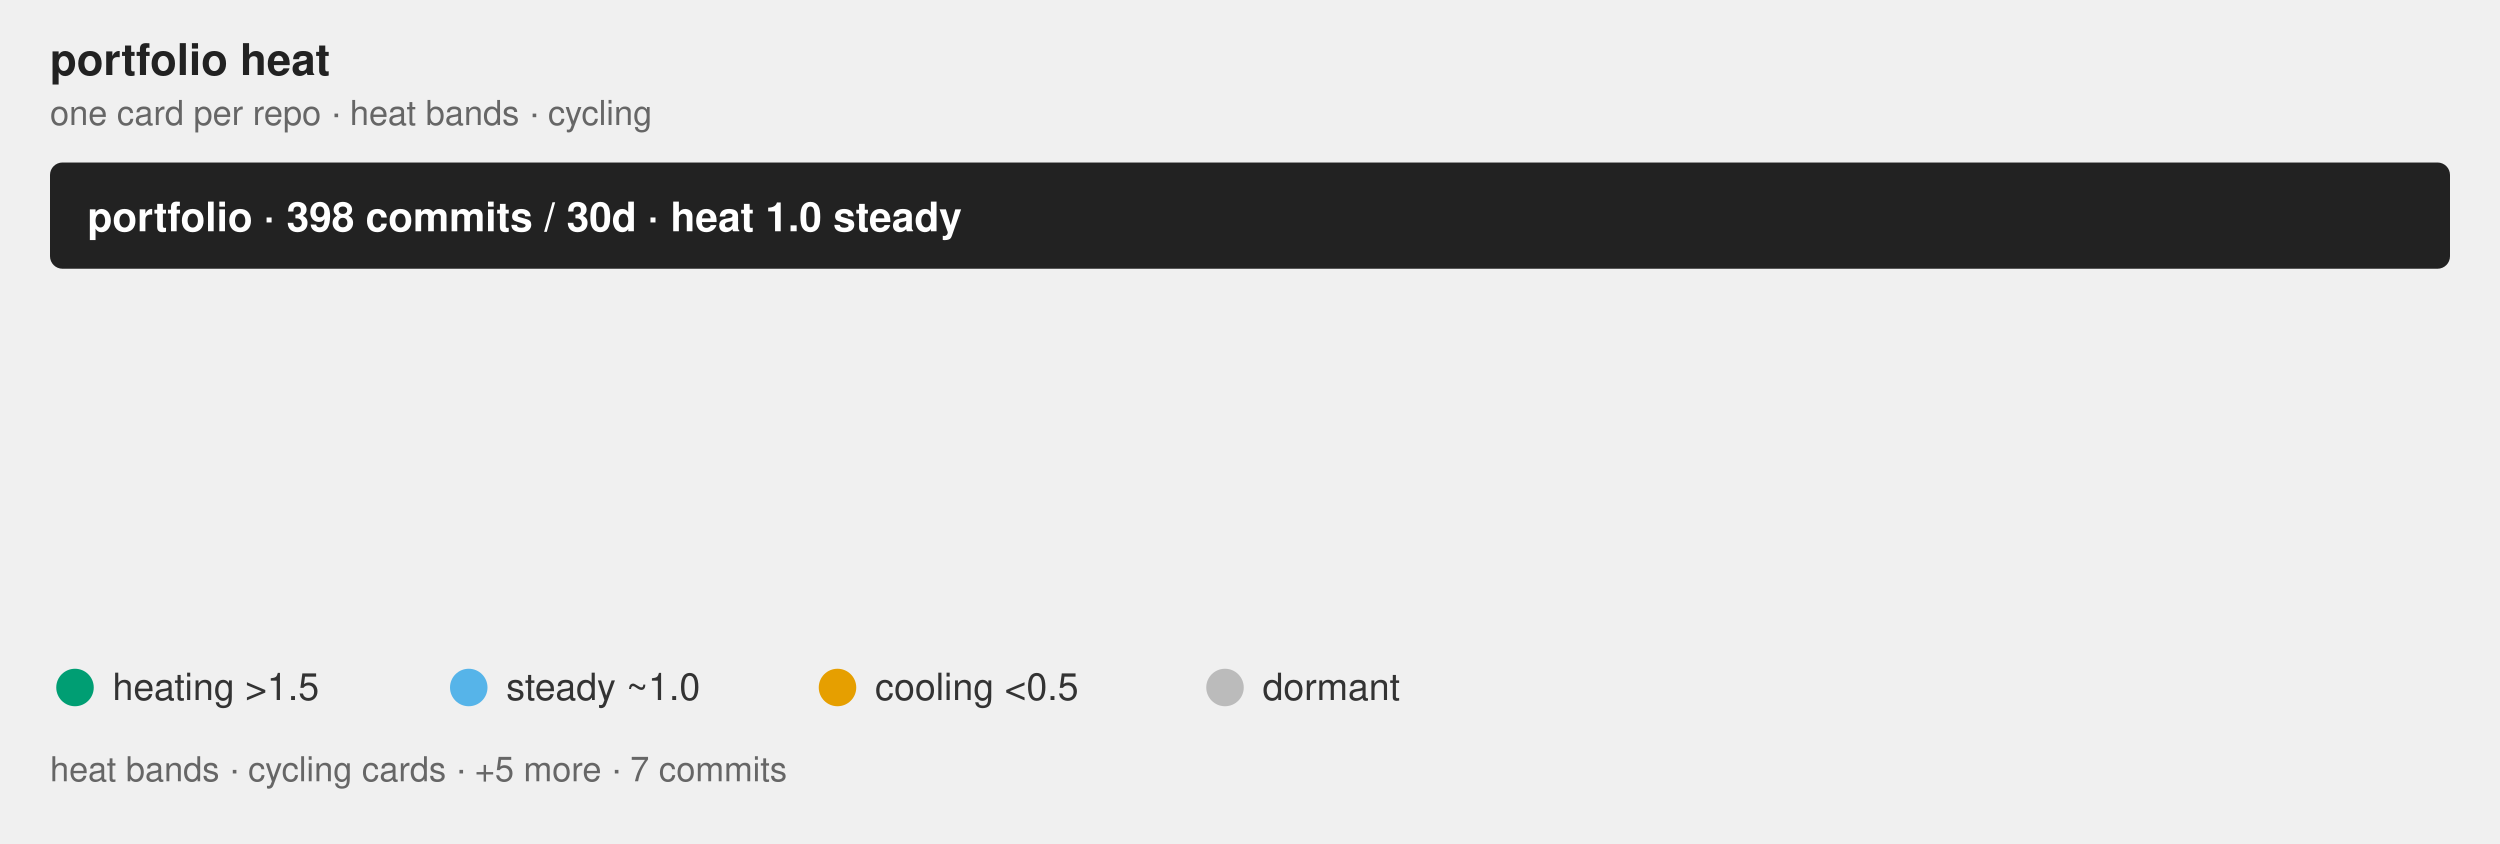
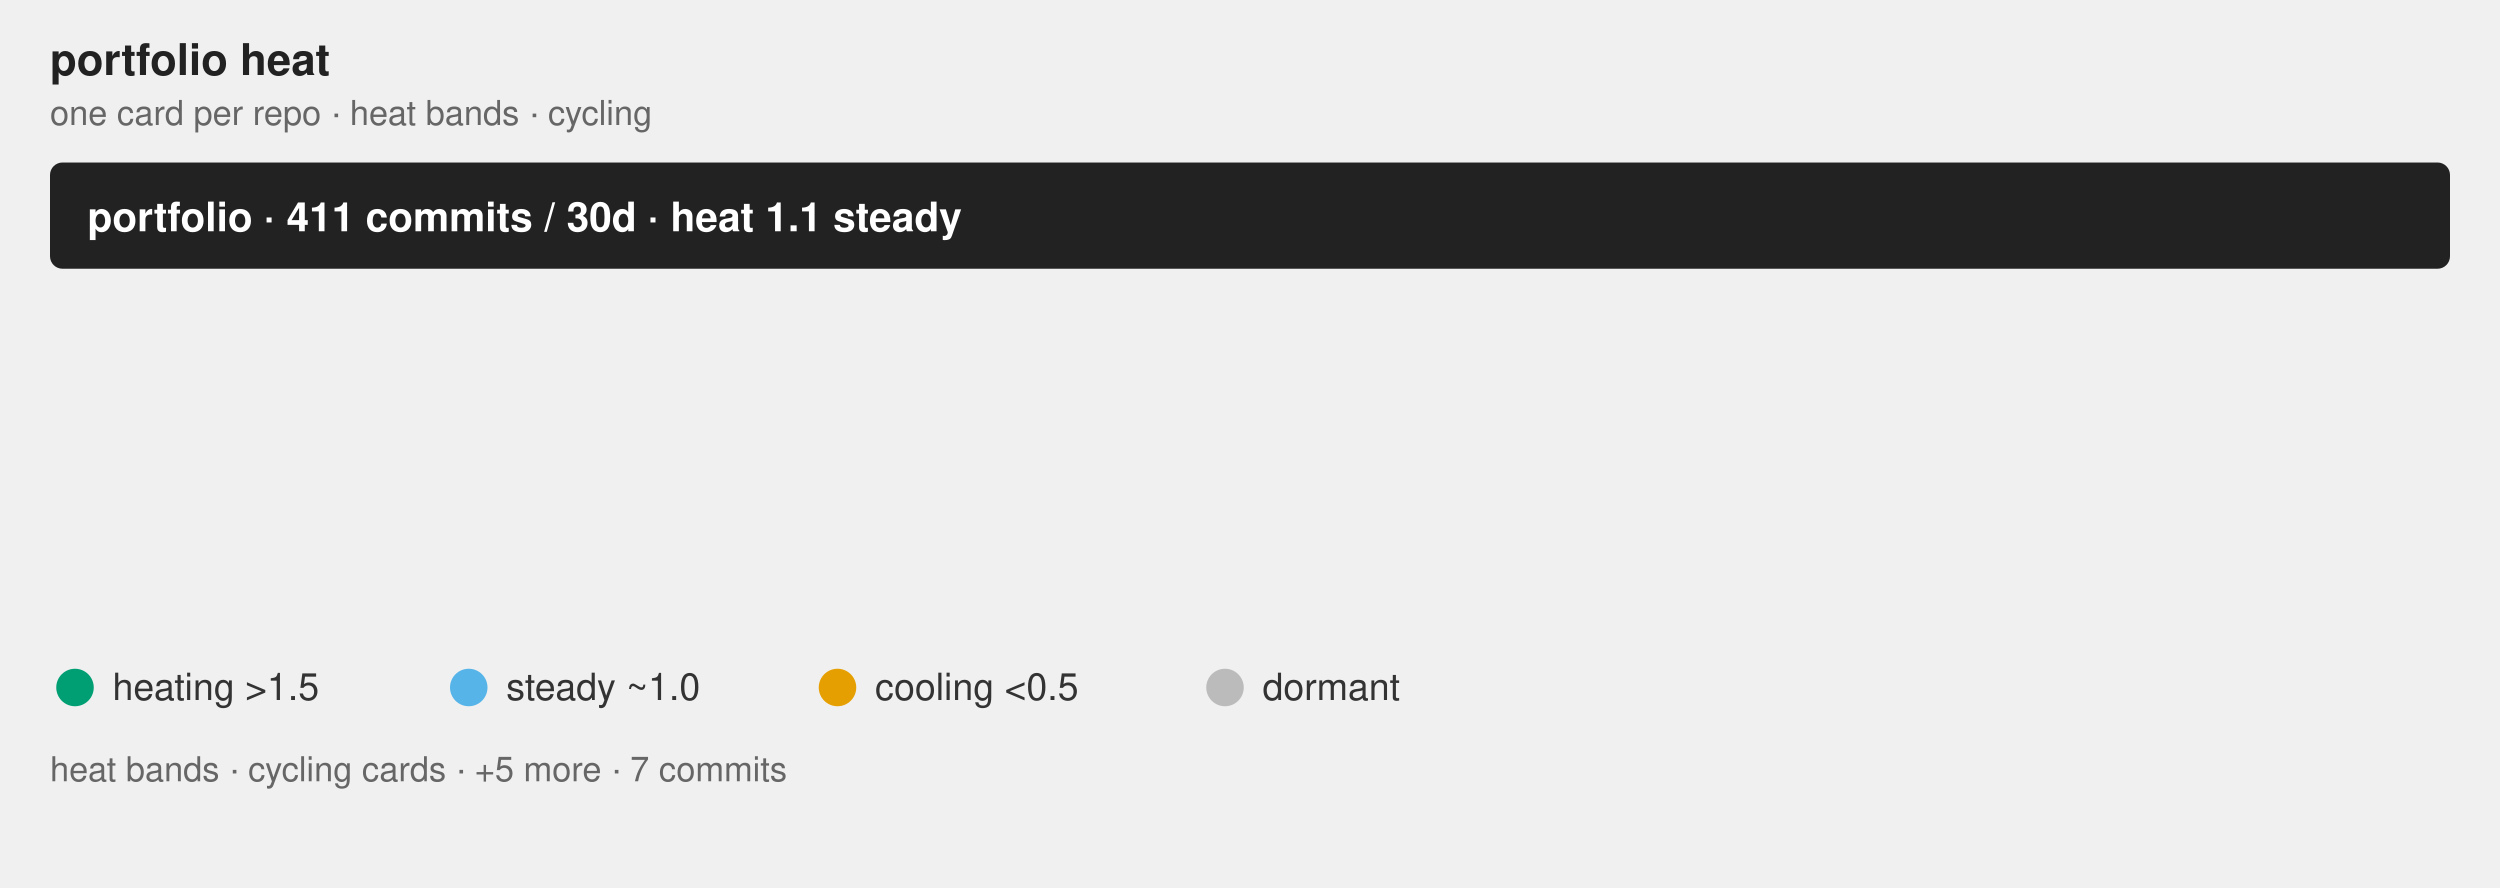
- <svg xmlns="http://www.w3.org/2000/svg" class="flame-svg" viewBox="0 0 800.0 270.0" role="img" font-family="Helvetica, Arial, sans-serif">
+ <svg xmlns="http://www.w3.org/2000/svg" class="flame-svg" viewBox="0 0 800.0 284.0" role="img" font-family="Helvetica, Arial, sans-serif">
  <text x="16" y="24" font-size="14" font-weight="bold" fill="#222">portfolio heat</text>
  <text x="16" y="40" class="muted">one card per repo · heat bands · cycling</text>
  <style>.bar{stroke:#fff;stroke-width:2;rx:4}.lbl{fill:#fff;font-size:13px;font-weight:600}.sub{fill:#fff;font-size:11px;opacity:.92}.dim{fill:#333;font-size:12px}.muted{fill:#666;font-size:11px}.pulse{animation:breathe 2.2s ease-in-out infinite}.slow{animation-duration:3.4s}@keyframes breathe{0%,100%{opacity:.95}50%{opacity:.62}}.halo{transform-box:fill-box;transform-origin:center;animation:halo 2.2s ease-out infinite}@keyframes halo{0%{opacity:.75;transform:scale(1)}100%{opacity:0;transform:scale(2.4)}}.card{opacity:0;animation-name:whisk;animation-timing-function:ease-in-out;animation-iteration-count:infinite}.deck .card#r0{opacity:1}@keyframes whisk{0%{opacity:0;transform:translateX(60px)}3%{opacity:1;transform:translateX(0)}10%{opacity:1;transform:translateX(0)}13%{opacity:0;transform:translateX(-60px)}100%{opacity:0;transform:translateX(-60px)}}@media (prefers-reduced-motion:reduce){.pulse,.halo,.card{animation:none}}</style>
  <rect x="16.0" y="52.0" width="768.0" height="34.0" rx="4" fill="#222" />
-   <text x="28" y="74.0" class="lbl">portfolio · 398 commits / 30d · heat 1.0 steady</text>
+   <text x="28" y="74.0" class="lbl">portfolio · 411 commits / 30d · heat 1.1 steady</text>
  <linearGradient id="grad-r0" x1="0" y1="0" x2="1" y2="0">
    <stop offset="0" stop-color="#BBBBBB" stop-opacity="0.55" />
    <stop offset="0.168" stop-color="#E69F00" stop-opacity="0.55" />
    <stop offset="1.000" stop-color="#56B4E9" stop-opacity="0.55" />
    <stop offset="1.000" stop-color="#009E73" stop-opacity="0.55" />
    <stop offset="1" stop-color="#009E73" stop-opacity="0.55" />
  </linearGradient>
  <linearGradient id="grad-r1" x1="0" y1="0" x2="1" y2="0">
    <stop offset="0" stop-color="#BBBBBB" stop-opacity="0.55" />
-     <stop offset="0.324" stop-color="#E69F00" stop-opacity="0.55" />
-     <stop offset="0.486" stop-color="#56B4E9" stop-opacity="0.55" />
-     <stop offset="0.946" stop-color="#009E73" stop-opacity="0.55" />
+     <stop offset="0.349" stop-color="#E69F00" stop-opacity="0.55" />
+     <stop offset="0.477" stop-color="#56B4E9" stop-opacity="0.55" />
+     <stop offset="0.945" stop-color="#009E73" stop-opacity="0.55" />
    <stop offset="1" stop-color="#009E73" stop-opacity="0.55" />
  </linearGradient>
  <linearGradient id="grad-r2" x1="0" y1="0" x2="1" y2="0">
    <stop offset="0" stop-color="#BBBBBB" stop-opacity="0.55" />
    <stop offset="0.587" stop-color="#E69F00" stop-opacity="0.55" />
    <stop offset="1.000" stop-color="#56B4E9" stop-opacity="0.55" />
    <stop offset="1.000" stop-color="#009E73" stop-opacity="0.55" />
    <stop offset="1" stop-color="#009E73" stop-opacity="0.55" />
  </linearGradient>
  <linearGradient id="grad-r3" x1="0" y1="0" x2="1" y2="0">
    <stop offset="0" stop-color="#BBBBBB" stop-opacity="0.55" />
-     <stop offset="0.125" stop-color="#E69F00" stop-opacity="0.55" />
-     <stop offset="1.000" stop-color="#56B4E9" stop-opacity="0.55" />
-     <stop offset="1.000" stop-color="#009E73" stop-opacity="0.55" />
+     <stop offset="0.412" stop-color="#E69F00" stop-opacity="0.55" />
+     <stop offset="0.412" stop-color="#56B4E9" stop-opacity="0.55" />
+     <stop offset="0.853" stop-color="#009E73" stop-opacity="0.55" />
    <stop offset="1" stop-color="#009E73" stop-opacity="0.55" />
  </linearGradient>
  <linearGradient id="grad-r4" x1="0" y1="0" x2="1" y2="0">
    <stop offset="0" stop-color="#BBBBBB" stop-opacity="0.55" />
-     <stop offset="0.417" stop-color="#E69F00" stop-opacity="0.55" />
+     <stop offset="0.125" stop-color="#E69F00" stop-opacity="0.55" />
    <stop offset="1.000" stop-color="#56B4E9" stop-opacity="0.55" />
    <stop offset="1.000" stop-color="#009E73" stop-opacity="0.55" />
    <stop offset="1" stop-color="#009E73" stop-opacity="0.55" />
  </linearGradient>
  <linearGradient id="grad-r5" x1="0" y1="0" x2="1" y2="0">
    <stop offset="0" stop-color="#BBBBBB" stop-opacity="0.55" />
-     <stop offset="0.474" stop-color="#E69F00" stop-opacity="0.55" />
-     <stop offset="0.474" stop-color="#56B4E9" stop-opacity="0.55" />
+     <stop offset="0.417" stop-color="#E69F00" stop-opacity="0.55" />
+     <stop offset="1.000" stop-color="#56B4E9" stop-opacity="0.55" />
    <stop offset="1.000" stop-color="#009E73" stop-opacity="0.55" />
    <stop offset="1" stop-color="#009E73" stop-opacity="0.55" />
  </linearGradient>
  <linearGradient id="grad-r6" x1="0" y1="0" x2="1" y2="0">
    <stop offset="0" stop-color="#BBBBBB" stop-opacity="0.55" />
    <stop offset="0.545" stop-color="#E69F00" stop-opacity="0.55" />
    <stop offset="0.818" stop-color="#56B4E9" stop-opacity="0.55" />
    <stop offset="1.000" stop-color="#009E73" stop-opacity="0.55" />
    <stop offset="1" stop-color="#009E73" stop-opacity="0.55" />
  </linearGradient>
  <linearGradient id="grad-r7" x1="0" y1="0" x2="1" y2="0">
    <stop offset="0" stop-color="#BBBBBB" stop-opacity="0.55" />
    <stop offset="0.600" stop-color="#E69F00" stop-opacity="0.55" />
    <stop offset="1.000" stop-color="#56B4E9" stop-opacity="0.55" />
    <stop offset="1.000" stop-color="#009E73" stop-opacity="0.55" />
    <stop offset="1" stop-color="#009E73" stop-opacity="0.55" />
  </linearGradient>
  <g id="r0" class="card pulse slow" style="animation-duration:32.0s;animation-delay:0s">
-     <rect x="16.0" y="100.0" width="768.0" height="84.0" rx="4" fill="url(#grad-r0)" />
-     <text x="32.0" y="128.0" font-size="20" font-weight="bold" fill="#222">windows-headless</text>
-     <text x="32.0" y="150.0" class="sub">143 commits · 35.9% of portfolio · heat 0.6 steady</text>
-     <text x="32.0" y="164.0" class="muted">top: interprocess-2.4.7 (65), main (64)</text>
-     <rect x="16.0" y="172.0" width="275.9" height="6.0" fill="#56B4E9" />
+     <rect x="16.0" y="100.0" width="768.0" height="104.0" rx="4" fill="url(#grad-r0)" />
+     <text x="32.0" y="130.0" font-size="20" font-weight="bold" fill="#222">windows-headless</text>
+     <text x="32.0" y="152.0" class="dim">Turn a Microsoft ISO into an SSH-ready Windows 11 VM in one command. Unattended installation.</text>
+     <text x="32.0" y="168.0" class="sub">143 commits · 34.8% of portfolio · heat 0.6 steady · Rust</text>
+     <text x="32.0" y="182.0" class="muted">top: interprocess-2.4.7 (65), main (64) · #command-line-utilities #headless #provisioning #ssh #unattended-installation #virtualization +2</text>
+     <rect x="16.0" y="190.0" width="267.2" height="6.0" fill="#56B4E9" />
  </g>
  <g id="r1" class="card pulse" style="animation-duration:32.0s;animation-delay:-4.0s">
-     <rect x="16.0" y="100.0" width="768.0" height="84.0" rx="4" fill="url(#grad-r1)" />
-     <text x="32.0" y="128.0" font-size="20" font-weight="bold" fill="#222">rust-oxdock</text>
-     <text x="32.0" y="150.0" class="sub">111 commits · 27.9% of portfolio · heat 2.0 heating</text>
-     <text x="32.0" y="164.0" class="muted">top: oxdock-compose--draft (81), main (27)</text>
-     <rect x="16.0" y="172.0" width="214.2" height="6.0" fill="#009E73" />
+     <rect x="16.0" y="100.0" width="768.0" height="104.0" rx="4" fill="url(#grad-r1)" />
+     <text x="32.0" y="130.0" font-size="20" font-weight="bold" fill="#222">rust-oxdock</text>
+     <text x="32.0" y="152.0" class="dim">An experimental DSL used for building embeddable artifacts and orchestrating pipelines.</text>
+     <text x="32.0" y="168.0" class="sub">109 commits · 26.5% of portfolio · heat 2.0 heating · Rust</text>
+     <text x="32.0" y="182.0" class="muted">top: oxdock-compose--draft (80), main (26) · #build-tools #containerless-build #dockerfile-syntax #dsl #mcp-server #process-orchestration +1</text>
+     <rect x="16.0" y="190.0" width="203.7" height="6.0" fill="#009E73" />
  </g>
  <g id="r2" class="card " style="animation-duration:32.0s;animation-delay:-8.0s">
-     <rect x="16.0" y="100.0" width="768.0" height="84.0" rx="4" fill="url(#grad-r2)" />
-     <text x="32.0" y="128.0" font-size="20" font-weight="bold" fill="#222">term-wm</text>
-     <text x="32.0" y="150.0" class="sub">46 commits · 11.6% of portfolio · heat 0.3 cooling</text>
-     <text x="32.0" y="164.0" class="muted">top: term-wm-vt100-0.16.2-patch5 (6), dev--draft--readme-overhauls (6)</text>
-     <rect x="16.0" y="172.0" width="88.8" height="6.0" fill="#E69F00" />
+     <rect x="16.0" y="100.0" width="768.0" height="104.0" rx="4" fill="url(#grad-r2)" />
+     <text x="32.0" y="130.0" font-size="20" font-weight="bold" fill="#222">term-wm</text>
+     <text x="32.0" y="152.0" class="dim">Spatial Terminal Desktop Environment for Remote Workspaces</text>
+     <text x="32.0" y="168.0" class="sub">46 commits · 11.2% of portfolio · heat 0.3 cooling · Rust</text>
+     <text x="32.0" y="182.0" class="muted">top: term-wm-vt100-0.16.2-patch5 (6), dev--draft--readme-overhauls (6) · #gui #spatial-desktop #ssh #terminal-ui #window-managers #workspace</text>
+     <rect x="16.0" y="190.0" width="86.0" height="6.0" fill="#E69F00" />
  </g>
-   <g id="r3" class="card pulse slow" style="animation-duration:32.0s;animation-delay:-12.0s">
-     <rect x="16.0" y="100.0" width="768.0" height="84.0" rx="4" fill="url(#grad-r3)" />
-     <text x="32.0" y="128.0" font-size="20" font-weight="bold" fill="#222">rust-triplets</text>
-     <text x="32.0" y="150.0" class="sub">32 commits · 8.0% of portfolio · heat 0.6 steady</text>
-     <text x="32.0" y="164.0" class="muted">top: 59-extract-parquet-reader-from-hf-source-to-use-independently (12), line-ending-1.6.0 (7)</text>
-     <rect x="16.0" y="172.0" width="61.7" height="6.0" fill="#56B4E9" />
+   <g id="r3" class="card pulse" style="animation-duration:32.0s;animation-delay:-12.0s">
+     <rect x="16.0" y="100.0" width="768.0" height="104.0" rx="4" fill="url(#grad-r3)" />
+     <text x="32.0" y="130.0" font-size="20" font-weight="bold" fill="#222">rust-argtuner</text>
+     <text x="32.0" y="152.0" class="dim">A language-agnostic CLI tool for black-box hyperparameter optimization.</text>
+     <text x="32.0" y="168.0" class="sub">34 commits · 8.3% of portfolio · heat 3.0 heating · Rust</text>
+     <text x="32.0" y="182.0" class="muted">top: resume-trials--draft (10), ignore-existing-config--draft (7) · #black-box-optimization #cli #hyperparameter-optimization #particle-swarm-optimization #rust #successive-halving +1</text>
+     <rect x="16.0" y="190.0" width="63.5" height="6.0" fill="#009E73" />
  </g>
-   <g id="r4" class="card " style="animation-duration:32.0s;animation-delay:-16.0s">
-     <rect x="16.0" y="100.0" width="768.0" height="84.0" rx="4" fill="url(#grad-r4)" />
-     <text x="32.0" y="128.0" font-size="20" font-weight="bold" fill="#222">rust-simd-r-drive</text>
-     <text x="32.0" y="150.0" class="sub">24 commits · 6.0% of portfolio · heat 0.4 cooling</text>
-     <text x="32.0" y="164.0" class="muted">top: arrow-60.1.0 (5), crc32fast-1.5.3 (5)</text>
-     <rect x="16.0" y="172.0" width="46.3" height="6.0" fill="#E69F00" />
+   <g id="r4" class="card pulse slow" style="animation-duration:32.0s;animation-delay:-16.0s">
+     <rect x="16.0" y="100.0" width="768.0" height="104.0" rx="4" fill="url(#grad-r4)" />
+     <text x="32.0" y="130.0" font-size="20" font-weight="bold" fill="#222">rust-triplets</text>
+     <text x="32.0" y="152.0" class="dim">Composable data sampling primitives for deterministic multi-source ML/AI training-data orchestration.</text>
+     <text x="32.0" y="168.0" class="sub">32 commits · 7.8% of portfolio · heat 0.6 steady · Rust</text>
+     <text x="32.0" y="182.0" class="muted">top: 59-extract-parquet-reader-from-hf-source-to-use-independently (12), line-ending-1.6.0 (7) · #algorithms #artificial-intelligence #bm25 #dataset-sampling #science #text-processing +3</text>
+     <rect x="16.0" y="190.0" width="59.8" height="6.0" fill="#56B4E9" />
  </g>
-   <g id="r5" class="card pulse slow" style="animation-duration:32.0s;animation-delay:-20.0s">
-     <rect x="16.0" y="100.0" width="768.0" height="84.0" rx="4" fill="url(#grad-r5)" />
-     <text x="32.0" y="128.0" font-size="20" font-weight="bold" fill="#222">rust-argtuner</text>
-     <text x="32.0" y="150.0" class="sub">19 commits · 4.8% of portfolio · heat 1.4 steady</text>
-     <text x="32.0" y="164.0" class="muted">top: resume-trials--draft (10), ignore-existing-config--draft (7)</text>
-     <rect x="16.0" y="172.0" width="36.7" height="6.0" fill="#56B4E9" />
+   <g id="r5" class="card " style="animation-duration:32.0s;animation-delay:-20.0s">
+     <rect x="16.0" y="100.0" width="768.0" height="104.0" rx="4" fill="url(#grad-r5)" />
+     <text x="32.0" y="130.0" font-size="20" font-weight="bold" fill="#222">rust-simd-r-drive</text>
+     <text x="32.0" y="152.0" class="dim">Zero-copy access, schema-less, append-only, SIMD-optimized binary storage engine for Rust.</text>
+     <text x="32.0" y="168.0" class="sub">24 commits · 5.8% of portfolio · heat 0.4 cooling · Rust</text>
+     <text x="32.0" y="182.0" class="muted">top: arrow-60.1.0 (5), crc32fast-1.5.3 (5) · #append-only #binary-storage #key-value-store #mmap #simd-optimized #storage-backend +3</text>
+     <rect x="16.0" y="190.0" width="44.8" height="6.0" fill="#E69F00" />
  </g>
  <g id="r6" class="card pulse slow" style="animation-duration:32.0s;animation-delay:-24.0s">
-     <rect x="16.0" y="100.0" width="768.0" height="84.0" rx="4" fill="url(#grad-r6)" />
-     <text x="32.0" y="128.0" font-size="20" font-weight="bold" fill="#222">term-wm-vt100</text>
-     <text x="32.0" y="150.0" class="sub">11 commits · 2.8% of portfolio · heat 0.7 steady</text>
-     <text x="32.0" y="164.0" class="muted">top: serde_json-1.0.154 (4), unicode-width-0.2.3 (4)</text>
-     <rect x="16.0" y="172.0" width="21.2" height="6.0" fill="#56B4E9" />
+     <rect x="16.0" y="100.0" width="768.0" height="104.0" rx="4" fill="url(#grad-r6)" />
+     <text x="32.0" y="130.0" font-size="20" font-weight="bold" fill="#222">term-wm-vt100</text>
+     <text x="32.0" y="152.0" class="dim">A fork of vt100 specifically for usage in term-wm.</text>
+     <text x="32.0" y="168.0" class="sub">11 commits · 2.7% of portfolio · heat 0.7 steady · Rust</text>
+     <text x="32.0" y="182.0" class="muted">top: serde_json-1.0.154 (4), unicode-width-0.2.3 (4) · #terminal #vt100</text>
+     <rect x="16.0" y="190.0" width="20.6" height="6.0" fill="#56B4E9" />
  </g>
  <g id="r7" class="card " style="animation-duration:32.0s;animation-delay:-28.0s">
-     <rect x="16.0" y="100.0" width="768.0" height="84.0" rx="4" fill="url(#grad-r7)" />
-     <text x="32.0" y="128.0" font-size="20" font-weight="bold" fill="#222">rust-reqwest-drive</text>
-     <text x="32.0" y="150.0" class="sub">5 commits · 1.3% of portfolio · heat 0.3 cooling</text>
-     <text x="32.0" y="164.0" class="muted">top: cargo-8681492501 (2), tokio-1.54.1 (2)</text>
-     <rect x="16.0" y="172.0" width="9.6" height="6.0" fill="#E69F00" />
+     <rect x="16.0" y="100.0" width="768.0" height="104.0" rx="4" fill="url(#grad-r7)" />
+     <text x="32.0" y="130.0" font-size="20" font-weight="bold" fill="#222">rust-reqwest-drive</text>
+     <text x="32.0" y="152.0" class="dim">Middleware for the Rust `reqwest` crate that provides fast, SIMD-accelerated caching, throttling, and backoff control w…</text>
+     <text x="32.0" y="168.0" class="sub">5 commits · 1.2% of portfolio · heat 0.3 cooling · Rust</text>
+     <text x="32.0" y="182.0" class="muted">top: cargo-8681492501 (2), tokio-1.54.1 (2) · #cache-storage #caching-library #http-cache #reqwest-middleware #rust-http #rust-reqwest +1</text>
+     <rect x="16.0" y="190.0" width="9.3" height="6.0" fill="#E69F00" />
  </g>
  <g font-size="12" fill="#333">
    <circle cx="24" cy="220" r="6" fill="#009E73" />
    <text x="36" y="224">heating &gt;1.5</text>
    <circle cx="150" cy="220" r="6" fill="#56B4E9" />
    <text x="162" y="224">steady ~1.0</text>
    <circle cx="268" cy="220" r="6" fill="#E69F00" />
    <text x="280" y="224">cooling &lt;0.5</text>
    <circle cx="392" cy="220" r="6" fill="#BBBBBB" />
    <text x="404" y="224">dormant</text>
    <text x="16" y="250" class="muted">heat bands · cycling cards · +5 more · 7 commits</text>
  </g>
</svg>
